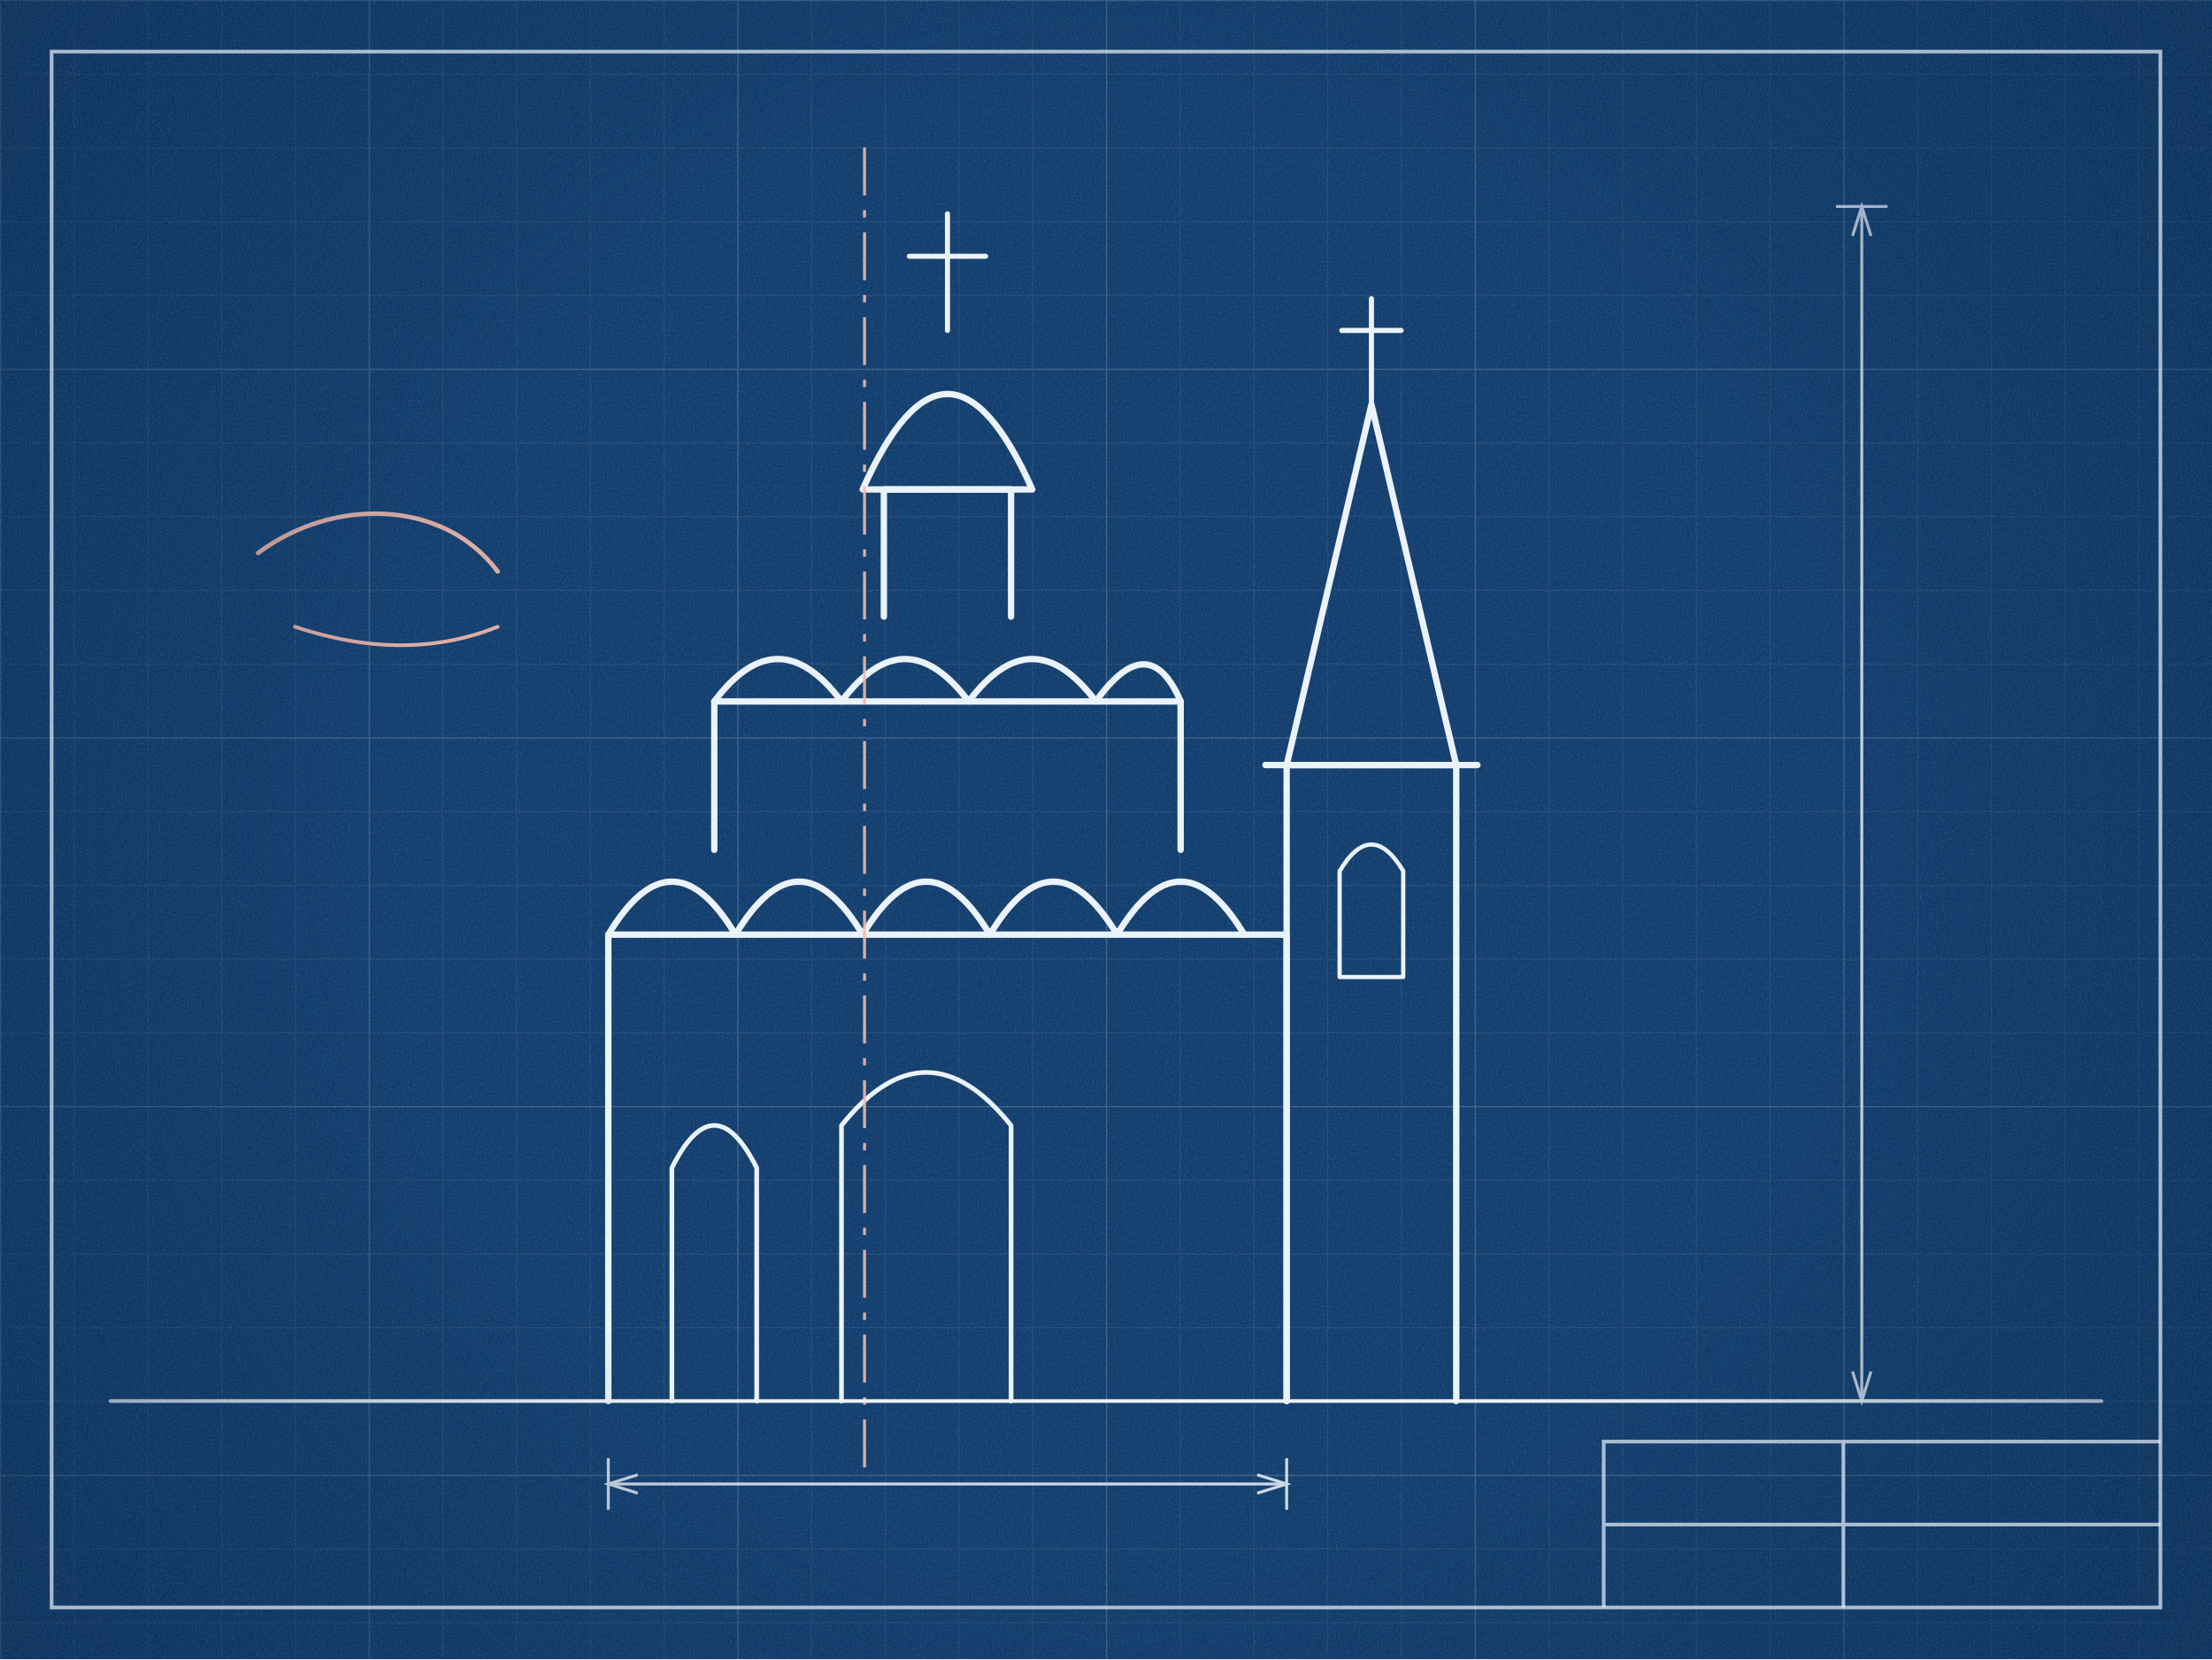
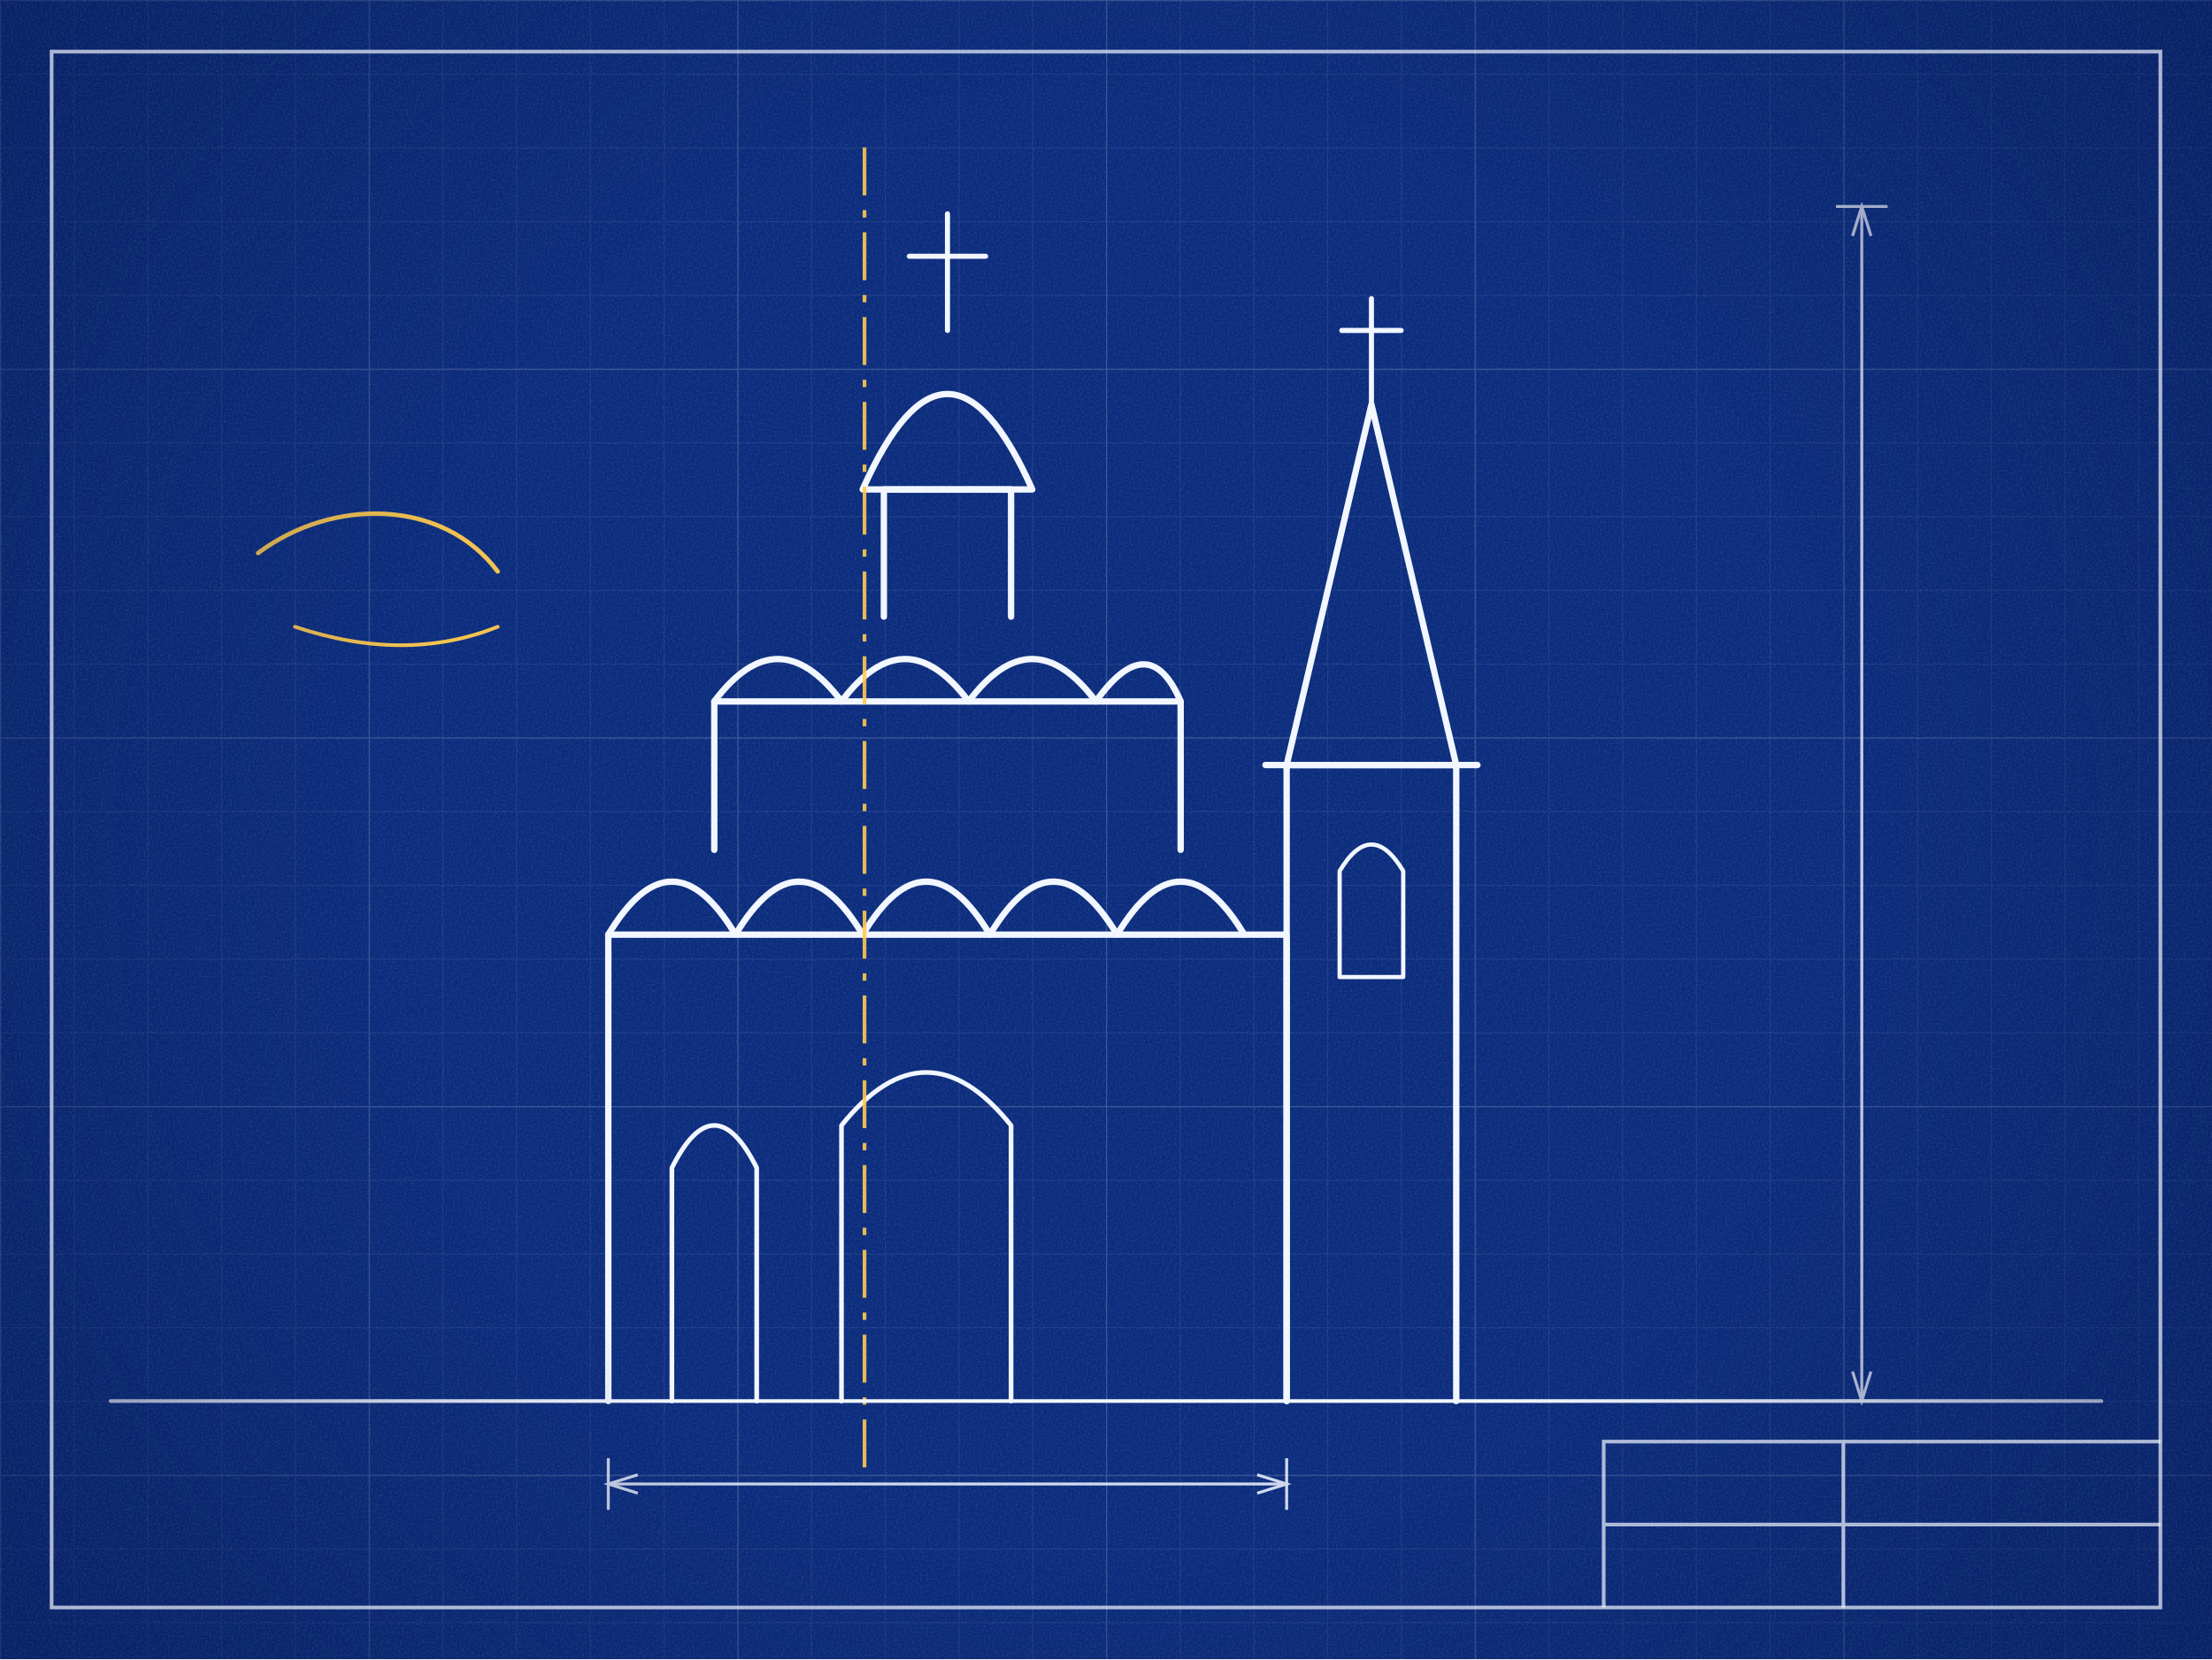
<svg xmlns="http://www.w3.org/2000/svg" viewBox="0 0 1200 900" width="1200" height="900" role="img" aria-labelledby="t d">
  <defs>
    <pattern id="grid" width="40" height="40" patternUnits="userSpaceOnUse">
      <path d="M40 0H0V40" fill="none" stroke="#FFFFFF" stroke-opacity=".08" stroke-width="1" />
    </pattern>
    <pattern id="grid5" width="200" height="200" patternUnits="userSpaceOnUse">
      <path d="M200 0H0V200" fill="none" stroke="#FFFFFF" stroke-opacity=".12" stroke-width="1.4" />
    </pattern>
    <filter id="paper" x="0" y="0" width="100%" height="100%">
      <feTurbulence type="fractalNoise" baseFrequency=".9" numOctaves="2" seed="4" stitchTiles="stitch" />
      <feColorMatrix values="0 0 0 0 1 0 0 0 0 1 0 0 0 0 1 0 0 0 .5 -.2" />
    </filter>
    <radialGradient id="bpv" cx="600" cy="450" r="760" gradientUnits="userSpaceOnUse">
-       <stop offset=".5" stop-color="#0A2B52" stop-opacity="0" />
-       <stop offset="1" stop-color="#0A2B52" stop-opacity=".55" />
+       <stop offset=".5" stop-color="#061A55" stop-opacity="0" />
+       <stop offset="1" stop-color="#061A55" stop-opacity=".6" />
    </radialGradient>
  </defs>
-   <rect width="1200" height="900" fill="#123E6E" />
+   <rect width="1200" height="900" fill="#0B2C7D" />
  <rect width="1200" height="900" fill="url(#grid)" />
  <rect width="1200" height="900" fill="url(#grid5)" />
  <g transform="translate(560 760) scale(1.15)">
-     <path d="M-200 0V-220H120V0" fill="none" stroke="#EAF2FA" stroke-width="3" stroke-linejoin="round" stroke-linecap="round" />
-     <path d="M-200 -220Q-170 -270 -140 -220Q-110 -270 -80 -220Q-50 -270 -20 -220Q10 -270 40 -220Q70 -270 100 -220" fill="none" stroke="#EAF2FA" stroke-width="3" stroke-linejoin="round" stroke-linecap="round" />
-     <path d="M-150 -260V-330H70V-260" fill="none" stroke="#EAF2FA" stroke-width="3" stroke-linejoin="round" stroke-linecap="round" />
-     <path d="M-150 -330Q-120 -370 -90 -330Q-60 -370 -30 -330Q0 -370 30 -330Q55 -365 70 -330" fill="none" stroke="#EAF2FA" stroke-width="3" stroke-linejoin="round" stroke-linecap="round" />
-     <path d="M-70 -370V-430H-10V-370" fill="none" stroke="#EAF2FA" stroke-width="3" stroke-linejoin="round" stroke-linecap="round" />
-     <path d="M-80 -430Q-40 -520 0 -430Z" fill="none" stroke="#EAF2FA" stroke-width="3" stroke-linejoin="round" stroke-linecap="round" />
-     <path d="M-40 -505V-560M-58 -540H-22" fill="none" stroke="#EAF2FA" stroke-width="2.4" stroke-linejoin="round" stroke-linecap="round" />
-     <path d="M-170 0V-110Q-150 -150 -130 -110V0M-90 0V-130Q-50 -180 -10 -130V0" fill="none" stroke="#EAF2FA" stroke-width="2.2" stroke-linejoin="round" stroke-linecap="round" />
-     <path d="M120 0V-300H200V0" fill="none" stroke="#EAF2FA" stroke-width="3" stroke-linejoin="round" stroke-linecap="round" />
-     <path d="M110 -300H210M120 -300L160 -470L200 -300" fill="none" stroke="#EAF2FA" stroke-width="3" stroke-linejoin="round" stroke-linecap="round" />
-     <path d="M160 -470V-520M146 -505H174" fill="none" stroke="#EAF2FA" stroke-width="2.4" stroke-linejoin="round" stroke-linecap="round" />
-     <path d="M145 -250Q160 -275 175 -250V-200H145Z" fill="none" stroke="#EAF2FA" stroke-width="2" stroke-linejoin="round" stroke-linecap="round" />
+     <path d="M-200 0V-220H120V0" fill="none" stroke="#F1F6FF" stroke-width="3" stroke-linejoin="round" stroke-linecap="round" />
+     <path d="M-200 -220Q-170 -270 -140 -220Q-110 -270 -80 -220Q-50 -270 -20 -220Q10 -270 40 -220Q70 -270 100 -220" fill="none" stroke="#F1F6FF" stroke-width="3" stroke-linejoin="round" stroke-linecap="round" />
+     <path d="M-150 -260V-330H70V-260" fill="none" stroke="#F1F6FF" stroke-width="3" stroke-linejoin="round" stroke-linecap="round" />
+     <path d="M-150 -330Q-120 -370 -90 -330Q-60 -370 -30 -330Q0 -370 30 -330Q55 -365 70 -330" fill="none" stroke="#F1F6FF" stroke-width="3" stroke-linejoin="round" stroke-linecap="round" />
+     <path d="M-70 -370V-430H-10V-370" fill="none" stroke="#F1F6FF" stroke-width="3" stroke-linejoin="round" stroke-linecap="round" />
+     <path d="M-80 -430Q-40 -520 0 -430Z" fill="none" stroke="#F1F6FF" stroke-width="3" stroke-linejoin="round" stroke-linecap="round" />
+     <path d="M-40 -505V-560M-58 -540H-22" fill="none" stroke="#F1F6FF" stroke-width="2.4" stroke-linejoin="round" stroke-linecap="round" />
+     <path d="M-170 0V-110Q-150 -150 -130 -110V0M-90 0V-130Q-50 -180 -10 -130V0" fill="none" stroke="#F1F6FF" stroke-width="2.2" stroke-linejoin="round" stroke-linecap="round" />
+     <path d="M120 0V-300H200V0" fill="none" stroke="#F1F6FF" stroke-width="3" stroke-linejoin="round" stroke-linecap="round" />
+     <path d="M110 -300H210M120 -300L160 -470L200 -300" fill="none" stroke="#F1F6FF" stroke-width="3" stroke-linejoin="round" stroke-linecap="round" />
+     <path d="M160 -470V-520M146 -505H174" fill="none" stroke="#F1F6FF" stroke-width="2.4" stroke-linejoin="round" stroke-linecap="round" />
+     <path d="M145 -250Q160 -275 175 -250V-200H145Z" fill="none" stroke="#F1F6FF" stroke-width="2" stroke-linejoin="round" stroke-linecap="round" />
  </g>
-   <path d="M469 80L469 800" stroke="#F2B8A8" stroke-width="1.6" stroke-dasharray="26 8 4 8" opacity=".9" />
-   <g stroke="#EAF2FA" stroke-width="1.6" fill="none" opacity=".85">
+   <path d="M469 80L469 800" stroke="#FFC94A" stroke-width="2" stroke-dasharray="26 8 4 8" opacity=".9" />
+   <g stroke="#F1F6FF" stroke-width="1.6" fill="none" opacity=".85">
    <path d="M330 791V819M698 791V819M330 805H698" />
    <path d="M346 800L330 805L346 810M682 800L698 805L682 810" />
  </g>
-   <g stroke="#EAF2FA" stroke-width="1.6" fill="none" opacity=".85">
+   <g stroke="#F1F6FF" stroke-width="1.6" fill="none" opacity=".85">
    <path d="M996 112H1024M996 760H1024M1010 112V760" />
    <path d="M1005 128L1010 112L1015 128M1005 744L1010 760L1015 744" />
  </g>
-   <path d="M140 300c40 -30 100 -30 130 10" fill="none" stroke="#F2B8A8" stroke-width="2.4" stroke-linecap="round" opacity="0.9" />
-   <path d="M160 340q60 20 110 0" fill="none" stroke="#F2B8A8" stroke-width="2" stroke-linecap="round" opacity="0.9" />
-   <path d="M60 760H1140" fill="none" stroke="#EAF2FA" stroke-width="2" stroke-linejoin="round" stroke-linecap="round" />
+   <path d="M140 300c40 -30 100 -30 130 10" fill="none" stroke="#FFC94A" stroke-width="2.4" stroke-linecap="round" opacity="0.95" />
+   <path d="M160 340q60 20 110 0" fill="none" stroke="#FFC94A" stroke-width="2" stroke-linecap="round" opacity="0.95" />
+   <path d="M60 760H1140" fill="none" stroke="#F1F6FF" stroke-width="2" stroke-linejoin="round" stroke-linecap="round" />
  <rect width="1200" height="900" fill="url(#bpv)" />
  <rect width="1200" height="900" filter="url(#paper)" opacity=".35" />
-   <rect x="28" y="28" width="1144" height="844" fill="none" stroke="#EAF2FA" stroke-opacity=".7" stroke-width="2" />
-   <path d="M870 872V782H1172M870 827H1172M1000 782V872" fill="none" stroke="#EAF2FA" stroke-opacity=".7" stroke-width="2" />
+   <rect x="28" y="28" width="1144" height="844" fill="none" stroke="#F1F6FF" stroke-opacity=".7" stroke-width="2" />
+   <path d="M870 872V782H1172M870 827H1172M1000 782V872" fill="none" stroke="#F1F6FF" stroke-opacity=".7" stroke-width="2" />
</svg>
